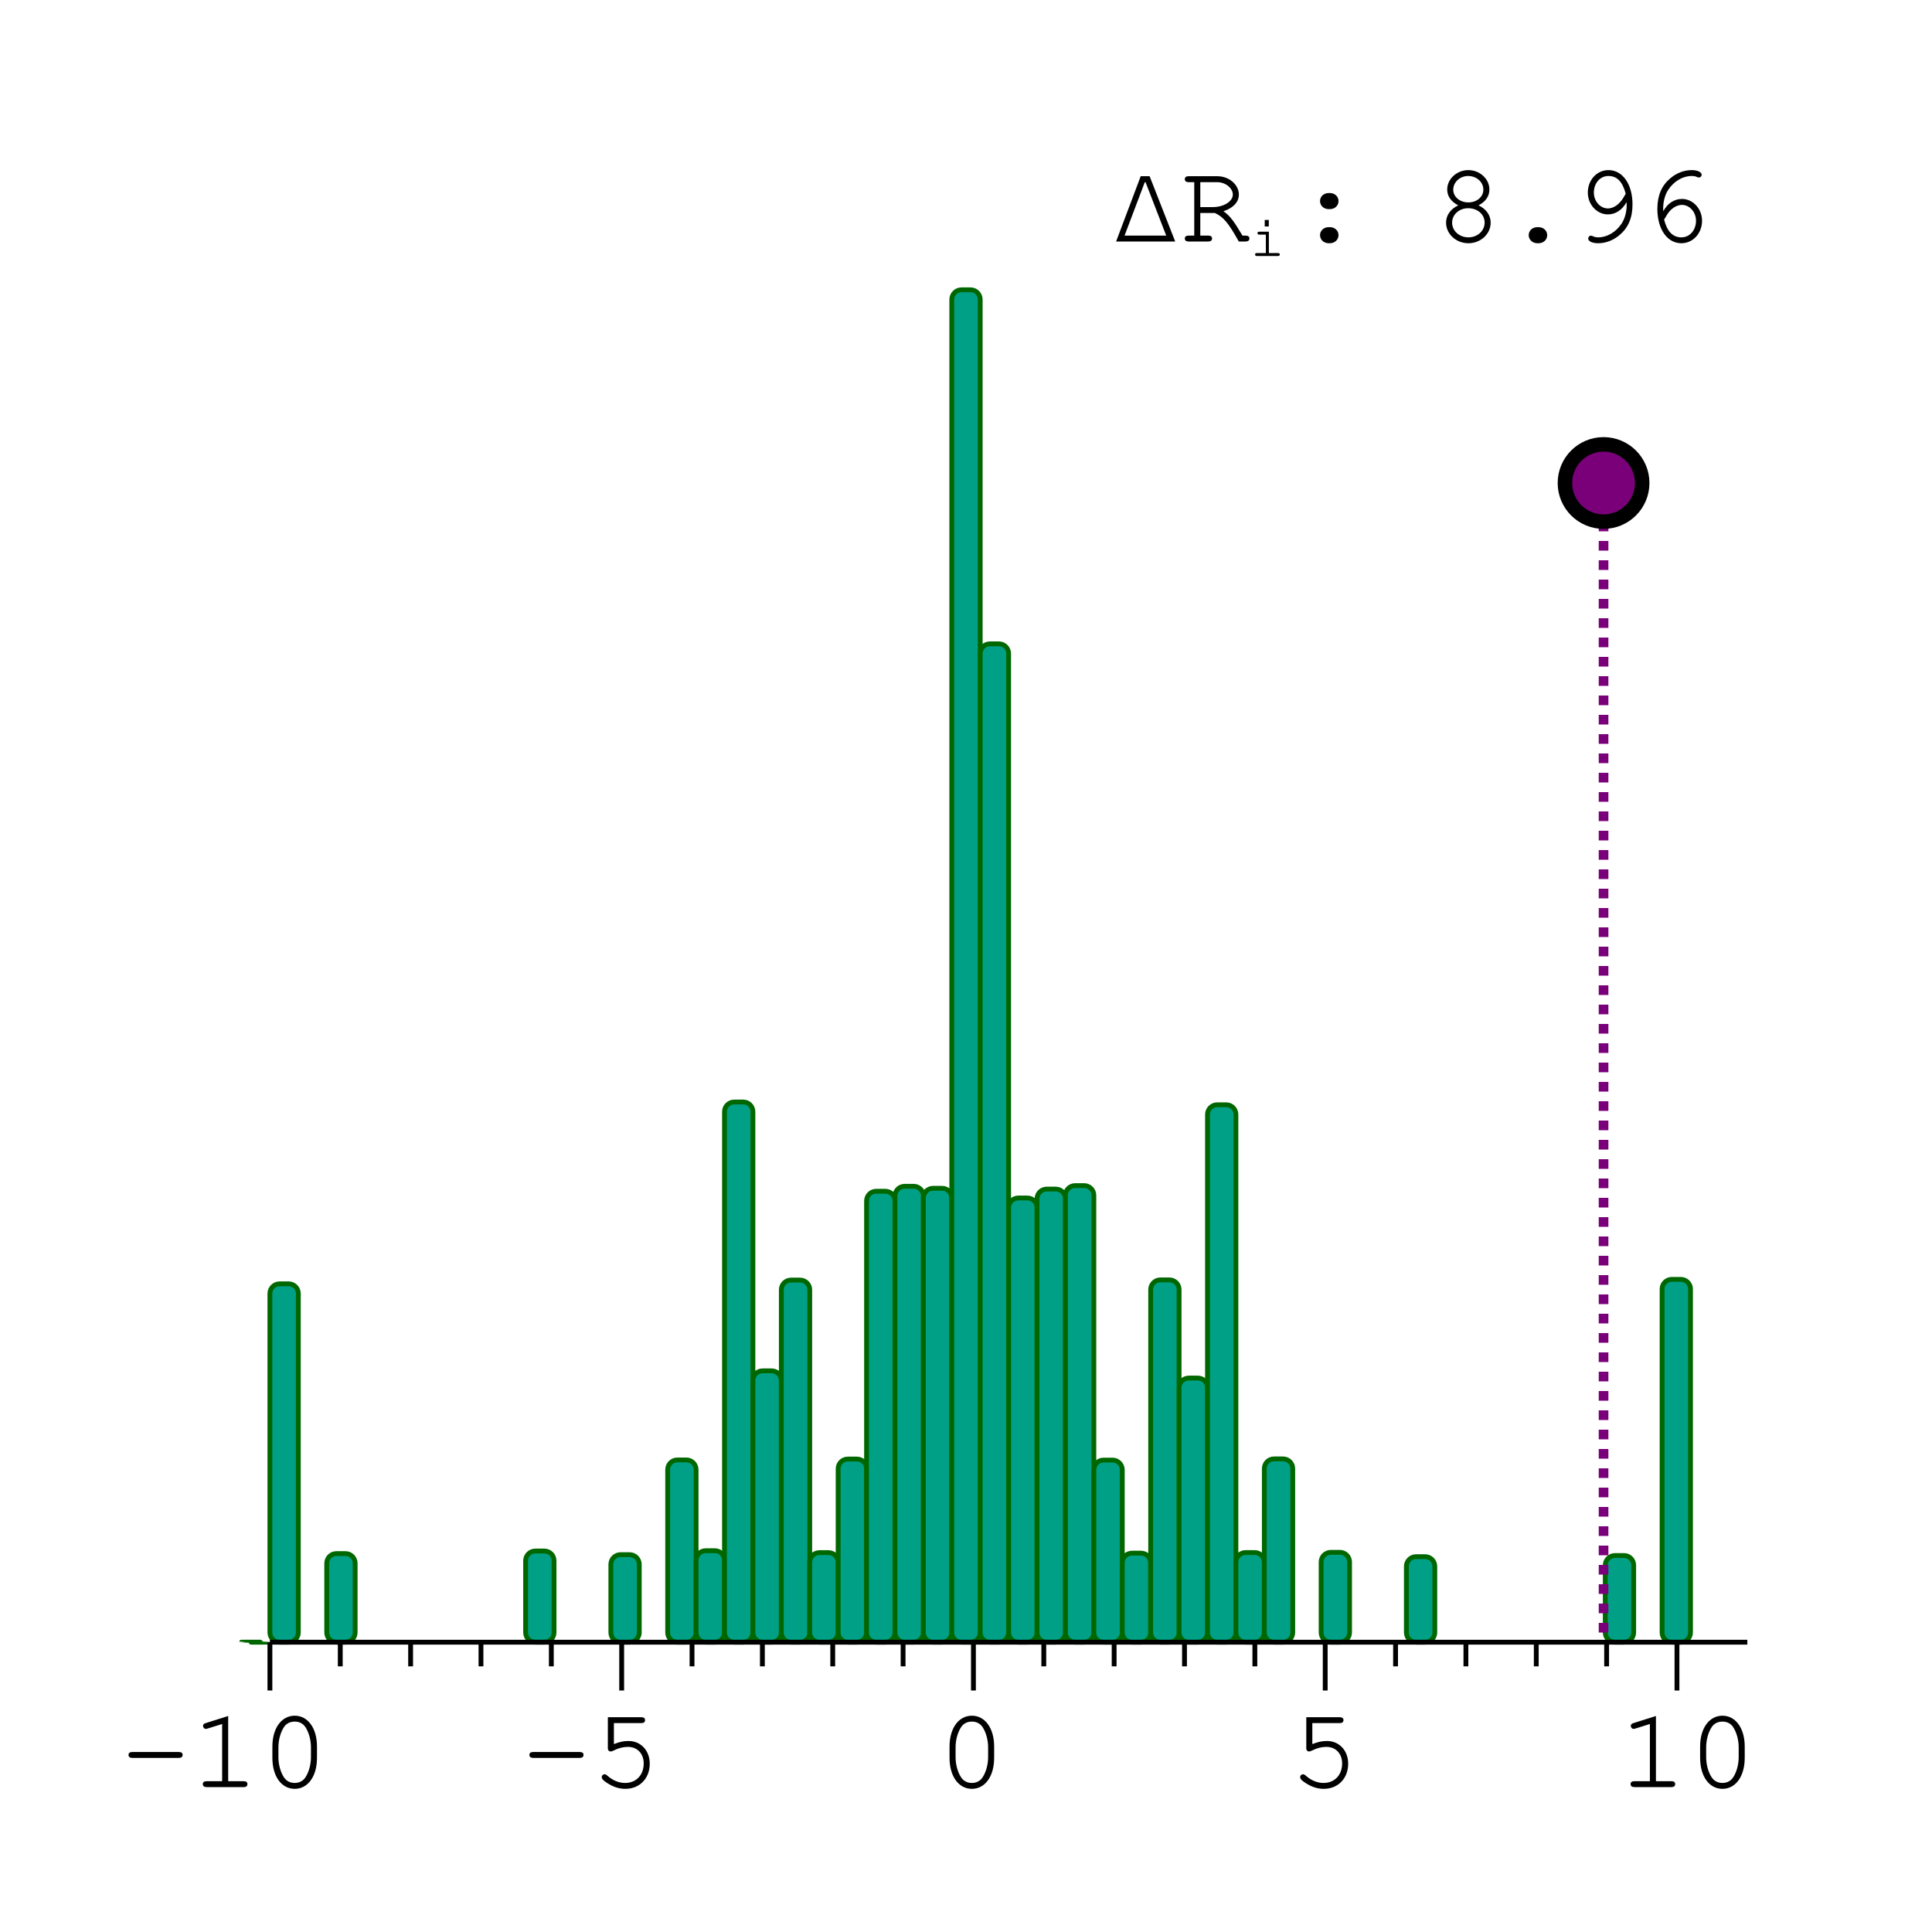
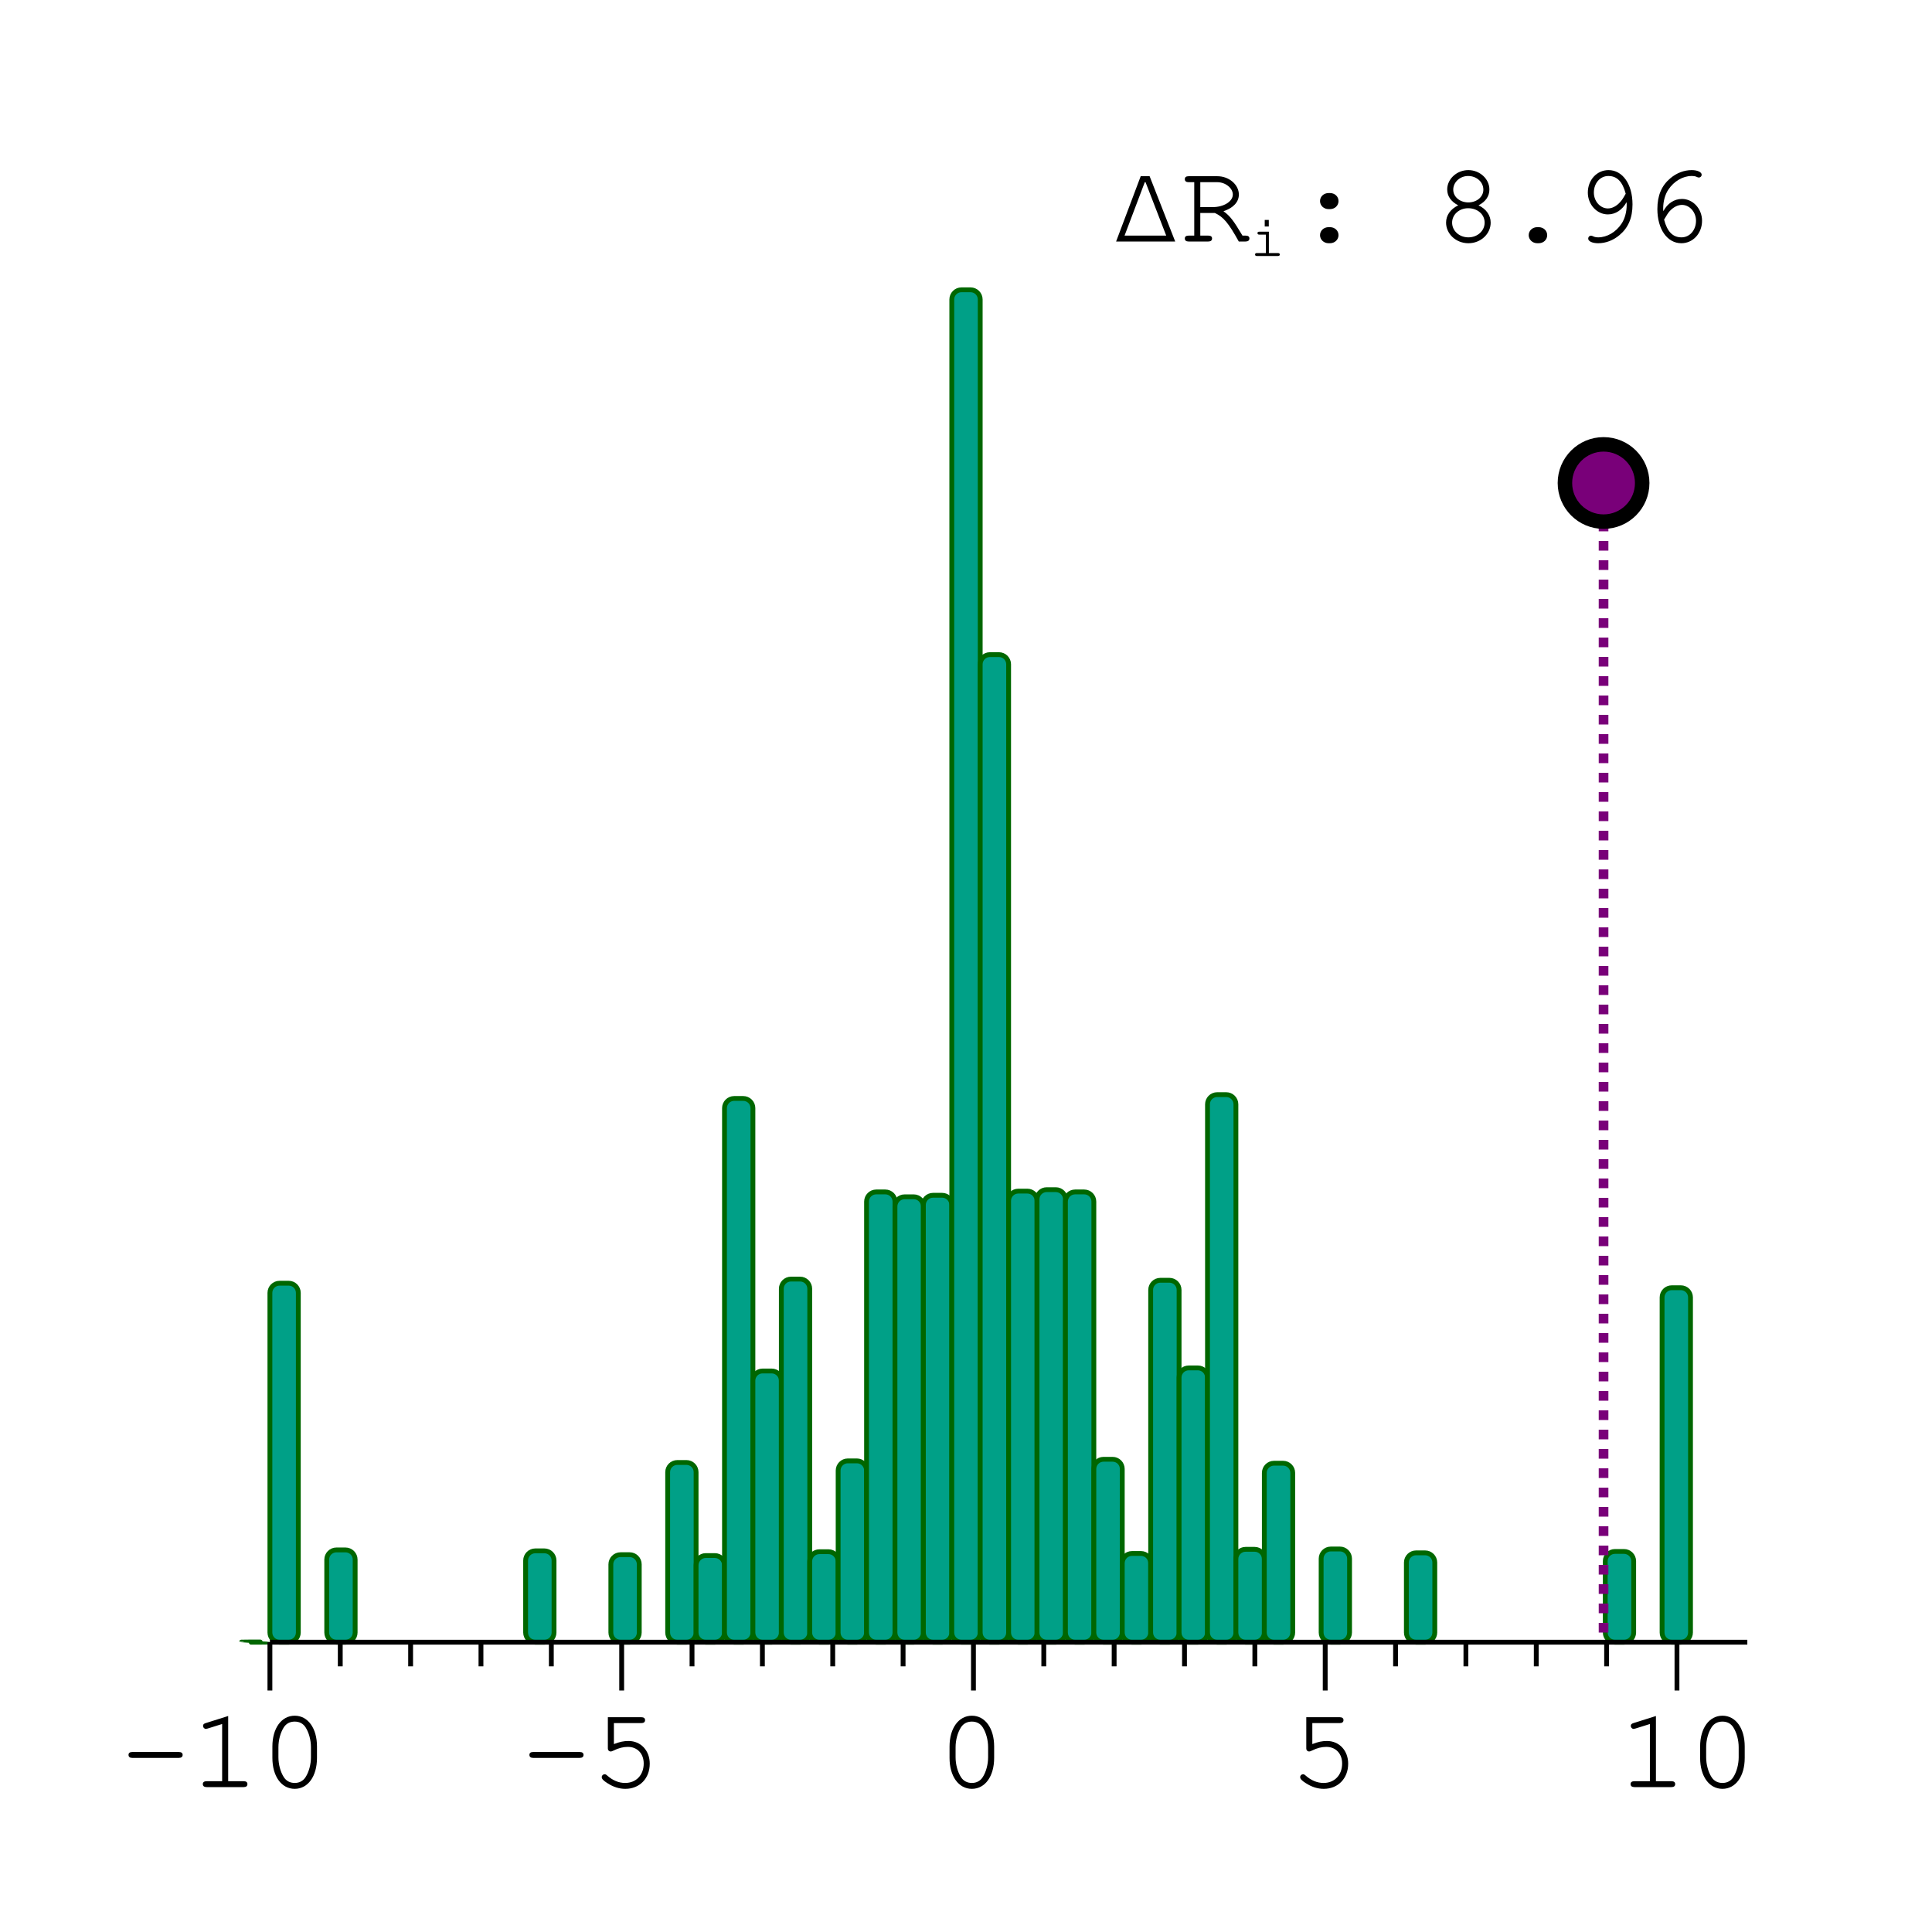
<svg xmlns="http://www.w3.org/2000/svg" width="400" height="400">
  <style>
  text { font: 24px courier, monospace; }
  text.t20 { font: 20px courier, monospace; }
  text.t14 { font: 14px courier, monospace; }
  </style>
  <g>
-     <rect x="50" y="339.985" width="5.882" height="0.015" rx="2" style="stroke:#006600; fill:#00A087" />
-     <rect x="55.882" y="265.804" width="5.882" height="74.196" rx="2" style="stroke:#006600; fill:#00A087" />
+     <rect x="50" y="339.954" width="5.882" height="0.046" rx="2" style="stroke:#006600; fill:#00A087" />
+     <rect x="55.882" y="265.674" width="5.882" height="74.326" rx="2" style="stroke:#006600; fill:#00A087" />
    <rect x="61.765" y="340" width="5.882" height="0" rx="2" style="stroke:#006600; fill:#00A087" />
-     <rect x="67.647" y="321.653" width="5.882" height="18.347" rx="2" style="stroke:#006600; fill:#00A087" />
+     <rect x="67.647" y="320.895" width="5.882" height="19.105" rx="2" style="stroke:#006600; fill:#00A087" />
    <rect x="73.529" y="340" width="5.882" height="0" rx="2" style="stroke:#006600; fill:#00A087" />
    <rect x="79.412" y="340" width="5.882" height="0" rx="2" style="stroke:#006600; fill:#00A087" />
    <rect x="85.294" y="340" width="5.882" height="0" rx="2" style="stroke:#006600; fill:#00A087" />
    <rect x="91.176" y="340" width="5.882" height="0" rx="2" style="stroke:#006600; fill:#00A087" />
    <rect x="97.059" y="340" width="5.882" height="0" rx="2" style="stroke:#006600; fill:#00A087" />
    <rect x="102.941" y="340" width="5.882" height="0" rx="2" style="stroke:#006600; fill:#00A087" />
-     <rect x="108.824" y="321.122" width="5.882" height="18.878" rx="2" style="stroke:#006600; fill:#00A087" />
+     <rect x="108.824" y="321.088" width="5.882" height="18.912" rx="2" style="stroke:#006600; fill:#00A087" />
    <rect x="114.706" y="340" width="5.882" height="0" rx="2" style="stroke:#006600; fill:#00A087" />
    <rect x="120.588" y="340" width="5.882" height="0" rx="2" style="stroke:#006600; fill:#00A087" />
-     <rect x="126.471" y="321.876" width="5.882" height="18.124" rx="2" style="stroke:#006600; fill:#00A087" />
+     <rect x="126.471" y="321.88" width="5.882" height="18.12" rx="2" style="stroke:#006600; fill:#00A087" />
    <rect x="132.353" y="340" width="5.882" height="0" rx="2" style="stroke:#006600; fill:#00A087" />
-     <rect x="138.235" y="302.267" width="5.882" height="37.733" rx="2" style="stroke:#006600; fill:#00A087" />
-     <rect x="144.118" y="321.053" width="5.882" height="18.947" rx="2" style="stroke:#006600; fill:#00A087" />
-     <rect x="150" y="228.163" width="5.882" height="111.837" rx="2" style="stroke:#006600; fill:#00A087" />
-     <rect x="155.882" y="283.82" width="5.882" height="56.18" rx="2" style="stroke:#006600; fill:#00A087" />
-     <rect x="161.765" y="265.027" width="5.882" height="74.973" rx="2" style="stroke:#006600; fill:#00A087" />
-     <rect x="167.647" y="321.453" width="5.882" height="18.547" rx="2" style="stroke:#006600; fill:#00A087" />
-     <rect x="173.529" y="302.082" width="5.882" height="37.918" rx="2" style="stroke:#006600; fill:#00A087" />
-     <rect x="179.412" y="246.633" width="5.882" height="93.367" rx="2" style="stroke:#006600; fill:#00A087" />
-     <rect x="185.294" y="245.61" width="5.882" height="94.39" rx="2" style="stroke:#006600; fill:#00A087" />
-     <rect x="191.176" y="246.025" width="5.882" height="93.975" rx="2" style="stroke:#006600; fill:#00A087" />
+     <rect x="138.235" y="302.791" width="5.882" height="37.209" rx="2" style="stroke:#006600; fill:#00A087" />
+     <rect x="144.118" y="322.064" width="5.882" height="17.936" rx="2" style="stroke:#006600; fill:#00A087" />
+     <rect x="150" y="227.426" width="5.882" height="112.574" rx="2" style="stroke:#006600; fill:#00A087" />
+     <rect x="155.882" y="283.848" width="5.882" height="56.152" rx="2" style="stroke:#006600; fill:#00A087" />
+     <rect x="161.765" y="264.82" width="5.882" height="75.18" rx="2" style="stroke:#006600; fill:#00A087" />
+     <rect x="167.647" y="321.265" width="5.882" height="18.735" rx="2" style="stroke:#006600; fill:#00A087" />
+     <rect x="173.529" y="302.46" width="5.882" height="37.54" rx="2" style="stroke:#006600; fill:#00A087" />
+     <rect x="179.412" y="246.777" width="5.882" height="93.223" rx="2" style="stroke:#006600; fill:#00A087" />
+     <rect x="185.294" y="247.784" width="5.882" height="92.216" rx="2" style="stroke:#006600; fill:#00A087" />
+     <rect x="191.176" y="247.469" width="5.882" height="92.531" rx="2" style="stroke:#006600; fill:#00A087" />
    <rect x="197.059" y="60" width="5.882" height="280" rx="2" style="stroke:#006600; fill:#00A087" />
-     <rect x="202.941" y="133.303" width="5.882" height="206.697" rx="2" style="stroke:#006600; fill:#00A087" />
-     <rect x="208.824" y="248.034" width="5.882" height="91.966" rx="2" style="stroke:#006600; fill:#00A087" />
-     <rect x="214.706" y="246.187" width="5.882" height="93.813" rx="2" style="stroke:#006600; fill:#00A087" />
-     <rect x="220.588" y="245.471" width="5.882" height="94.529" rx="2" style="stroke:#006600; fill:#00A087" />
-     <rect x="226.471" y="302.298" width="5.882" height="37.702" rx="2" style="stroke:#006600; fill:#00A087" />
-     <rect x="232.353" y="321.561" width="5.882" height="18.439" rx="2" style="stroke:#006600; fill:#00A087" />
-     <rect x="238.235" y="264.988" width="5.882" height="75.012" rx="2" style="stroke:#006600; fill:#00A087" />
-     <rect x="244.118" y="285.313" width="5.882" height="54.687" rx="2" style="stroke:#006600; fill:#00A087" />
-     <rect x="250" y="228.733" width="5.882" height="111.267" rx="2" style="stroke:#006600; fill:#00A087" />
-     <rect x="255.882" y="321.437" width="5.882" height="18.563" rx="2" style="stroke:#006600; fill:#00A087" />
-     <rect x="261.765" y="302.052" width="5.882" height="37.948" rx="2" style="stroke:#006600; fill:#00A087" />
+     <rect x="202.941" y="135.534" width="5.882" height="204.466" rx="2" style="stroke:#006600; fill:#00A087" />
+     <rect x="208.824" y="246.608" width="5.882" height="93.392" rx="2" style="stroke:#006600; fill:#00A087" />
+     <rect x="214.706" y="246.308" width="5.882" height="93.692" rx="2" style="stroke:#006600; fill:#00A087" />
+     <rect x="220.588" y="246.777" width="5.882" height="93.223" rx="2" style="stroke:#006600; fill:#00A087" />
+     <rect x="226.471" y="302.129" width="5.882" height="37.871" rx="2" style="stroke:#006600; fill:#00A087" />
+     <rect x="232.353" y="321.634" width="5.882" height="18.366" rx="2" style="stroke:#006600; fill:#00A087" />
+     <rect x="238.235" y="265.066" width="5.882" height="74.934" rx="2" style="stroke:#006600; fill:#00A087" />
+     <rect x="244.118" y="283.209" width="5.882" height="56.791" rx="2" style="stroke:#006600; fill:#00A087" />
+     <rect x="250" y="226.634" width="5.882" height="113.366" rx="2" style="stroke:#006600; fill:#00A087" />
+     <rect x="255.882" y="320.772" width="5.882" height="19.228" rx="2" style="stroke:#006600; fill:#00A087" />
+     <rect x="261.765" y="302.945" width="5.882" height="37.055" rx="2" style="stroke:#006600; fill:#00A087" />
    <rect x="267.647" y="340" width="5.882" height="0" rx="2" style="stroke:#006600; fill:#00A087" />
-     <rect x="273.529" y="321.391" width="5.882" height="18.609" rx="2" style="stroke:#006600; fill:#00A087" />
+     <rect x="273.529" y="320.703" width="5.882" height="19.297" rx="2" style="stroke:#006600; fill:#00A087" />
    <rect x="279.412" y="340" width="5.882" height="0" rx="2" style="stroke:#006600; fill:#00A087" />
    <rect x="285.294" y="340" width="5.882" height="0" rx="2" style="stroke:#006600; fill:#00A087" />
-     <rect x="291.176" y="322.292" width="5.882" height="17.708" rx="2" style="stroke:#006600; fill:#00A087" />
+     <rect x="291.176" y="321.503" width="5.882" height="18.497" rx="2" style="stroke:#006600; fill:#00A087" />
    <rect x="297.059" y="340" width="5.882" height="0" rx="2" style="stroke:#006600; fill:#00A087" />
    <rect x="302.941" y="340" width="5.882" height="0" rx="2" style="stroke:#006600; fill:#00A087" />
    <rect x="308.824" y="340" width="5.882" height="0" rx="2" style="stroke:#006600; fill:#00A087" />
    <rect x="314.706" y="340" width="5.882" height="0" rx="2" style="stroke:#006600; fill:#00A087" />
    <rect x="320.588" y="340" width="5.882" height="0" rx="2" style="stroke:#006600; fill:#00A087" />
    <rect x="326.471" y="340" width="5.882" height="0" rx="2" style="stroke:#006600; fill:#00A087" />
-     <rect x="332.353" y="322.053" width="5.882" height="17.947" rx="2" style="stroke:#006600; fill:#00A087" />
+     <rect x="332.353" y="321.211" width="5.882" height="18.789" rx="2" style="stroke:#006600; fill:#00A087" />
    <rect x="338.235" y="340" width="5.882" height="0" rx="2" style="stroke:#006600; fill:#00A087" />
-     <rect x="344.118" y="264.88" width="5.882" height="75.12" rx="2" style="stroke:#006600; fill:#00A087" />
+     <rect x="344.118" y="266.612" width="5.882" height="73.388" rx="2" style="stroke:#006600; fill:#00A087" />
    <line x1="55.882" y1="340" x2="361.765" y2="340" stroke="#000000" />
    <line x1="55.882" y1="340" x2="55.882" y2="350" stroke="#000000" />
    <g transform="translate(25,370)">
      <text>-10</text>
    </g>
    <line x1="70.448" y1="340" x2="70.448" y2="345" stroke="#000000" />
    <line x1="85.014" y1="340" x2="85.014" y2="345" stroke="#000000" />
    <line x1="99.58" y1="340" x2="99.58" y2="345" stroke="#000000" />
    <line x1="114.146" y1="340" x2="114.146" y2="345" stroke="#000000" />
    <line x1="128.711" y1="340" x2="128.711" y2="350" stroke="#000000" />
    <g transform="translate(108,370)">
      <text>-5</text>
    </g>
    <line x1="143.277" y1="340" x2="143.277" y2="345" stroke="#000000" />
    <line x1="157.843" y1="340" x2="157.843" y2="345" stroke="#000000" />
    <line x1="172.409" y1="340" x2="172.409" y2="345" stroke="#000000" />
    <line x1="186.975" y1="340" x2="186.975" y2="345" stroke="#000000" />
    <line x1="201.541" y1="340" x2="201.541" y2="350" stroke="#000000" />
    <g transform="translate(194,370)">
      <text>0</text>
    </g>
    <line x1="216.106" y1="340" x2="216.106" y2="345" stroke="#000000" />
    <line x1="230.672" y1="340" x2="230.672" y2="345" stroke="#000000" />
    <line x1="245.238" y1="340" x2="245.238" y2="345" stroke="#000000" />
    <line x1="259.804" y1="340" x2="259.804" y2="345" stroke="#000000" />
    <line x1="274.37" y1="340" x2="274.37" y2="350" stroke="#000000" />
    <g transform="translate(267,370)">
      <text>5</text>
    </g>
    <line x1="288.936" y1="340" x2="288.936" y2="345" stroke="#000000" />
    <line x1="303.501" y1="340" x2="303.501" y2="345" stroke="#000000" />
    <line x1="318.067" y1="340" x2="318.067" y2="345" stroke="#000000" />
    <line x1="332.633" y1="340" x2="332.633" y2="345" stroke="#000000" />
    <line x1="347.199" y1="340" x2="347.199" y2="350" stroke="#000000" />
    <g transform="translate(335,370)">
      <text>10</text>
    </g>
    <text x="230" y="50" font-size="16">
ΔR<tspan dy="3" font-size="12">i</tspan>
    </text>
    <text x="268" y="50">: 8.96</text>
    <g fill="none" stroke="#790079" stroke-width="2">
      <path stroke-dasharray="2,2" d="M332 100 l0 240" />
    </g>
    <circle cx="332" cy="100" r="8" stroke="black" stroke-width="3" fill="#790079" />
  </g>
</svg>
